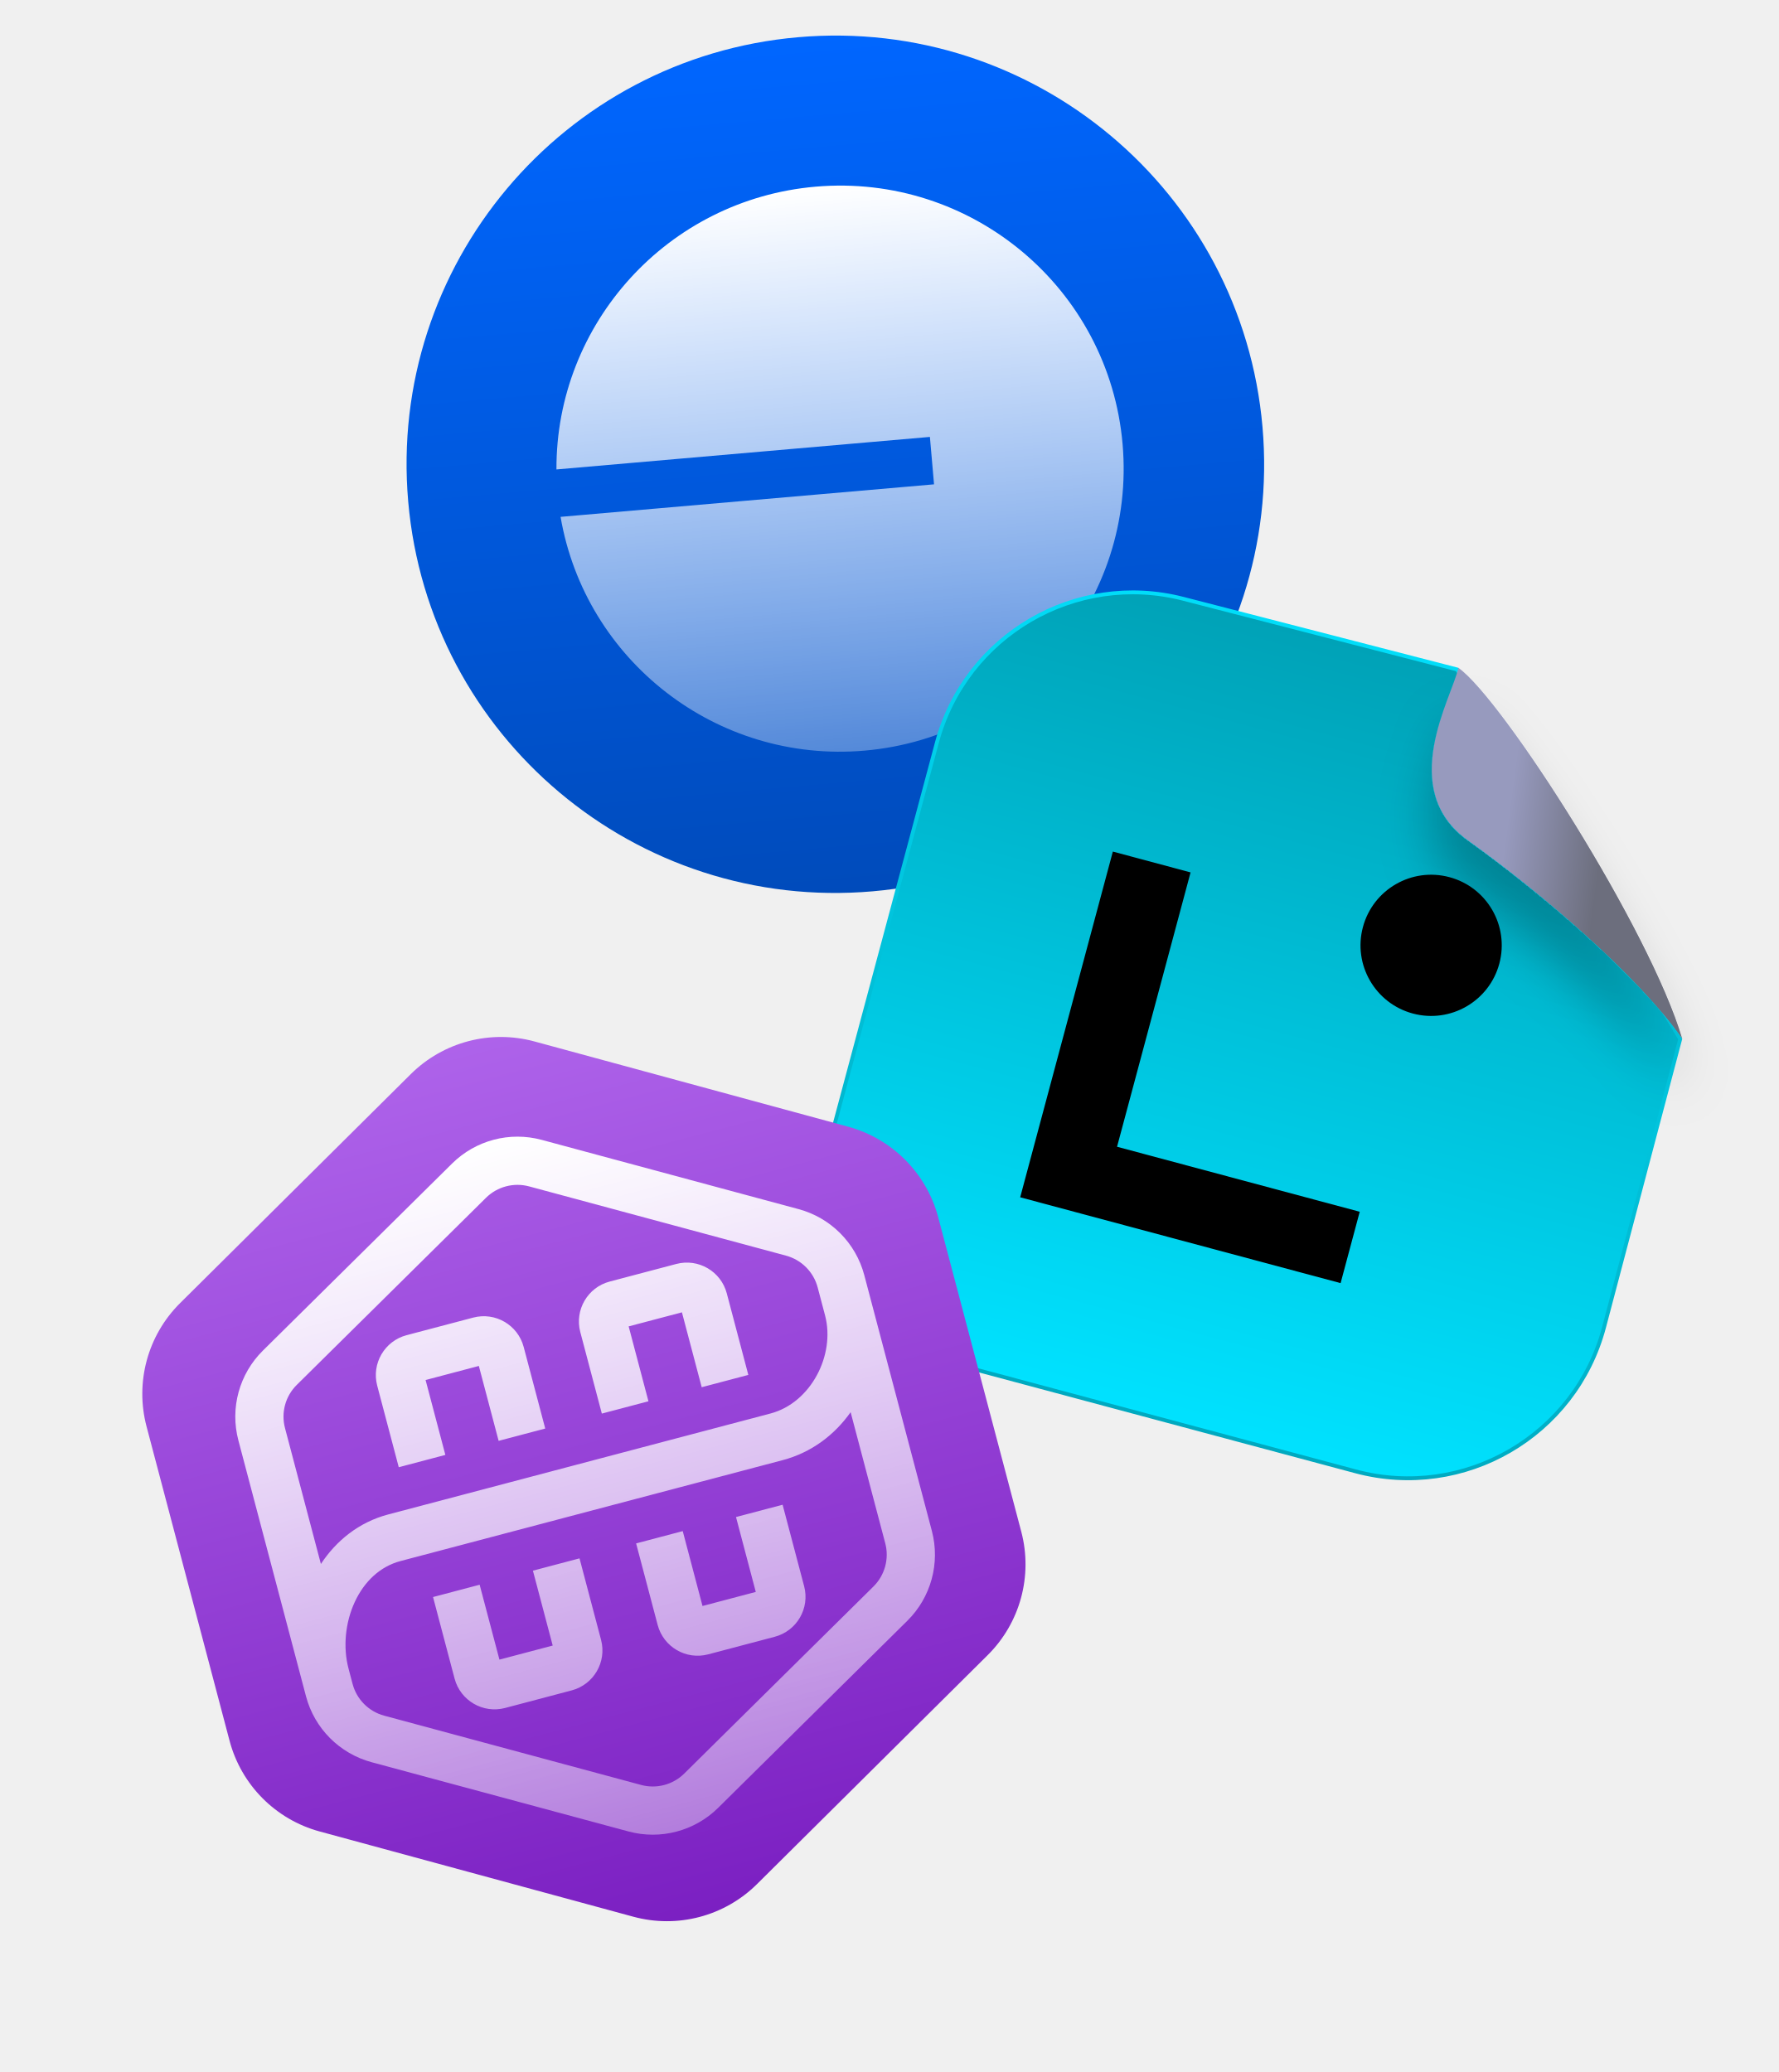
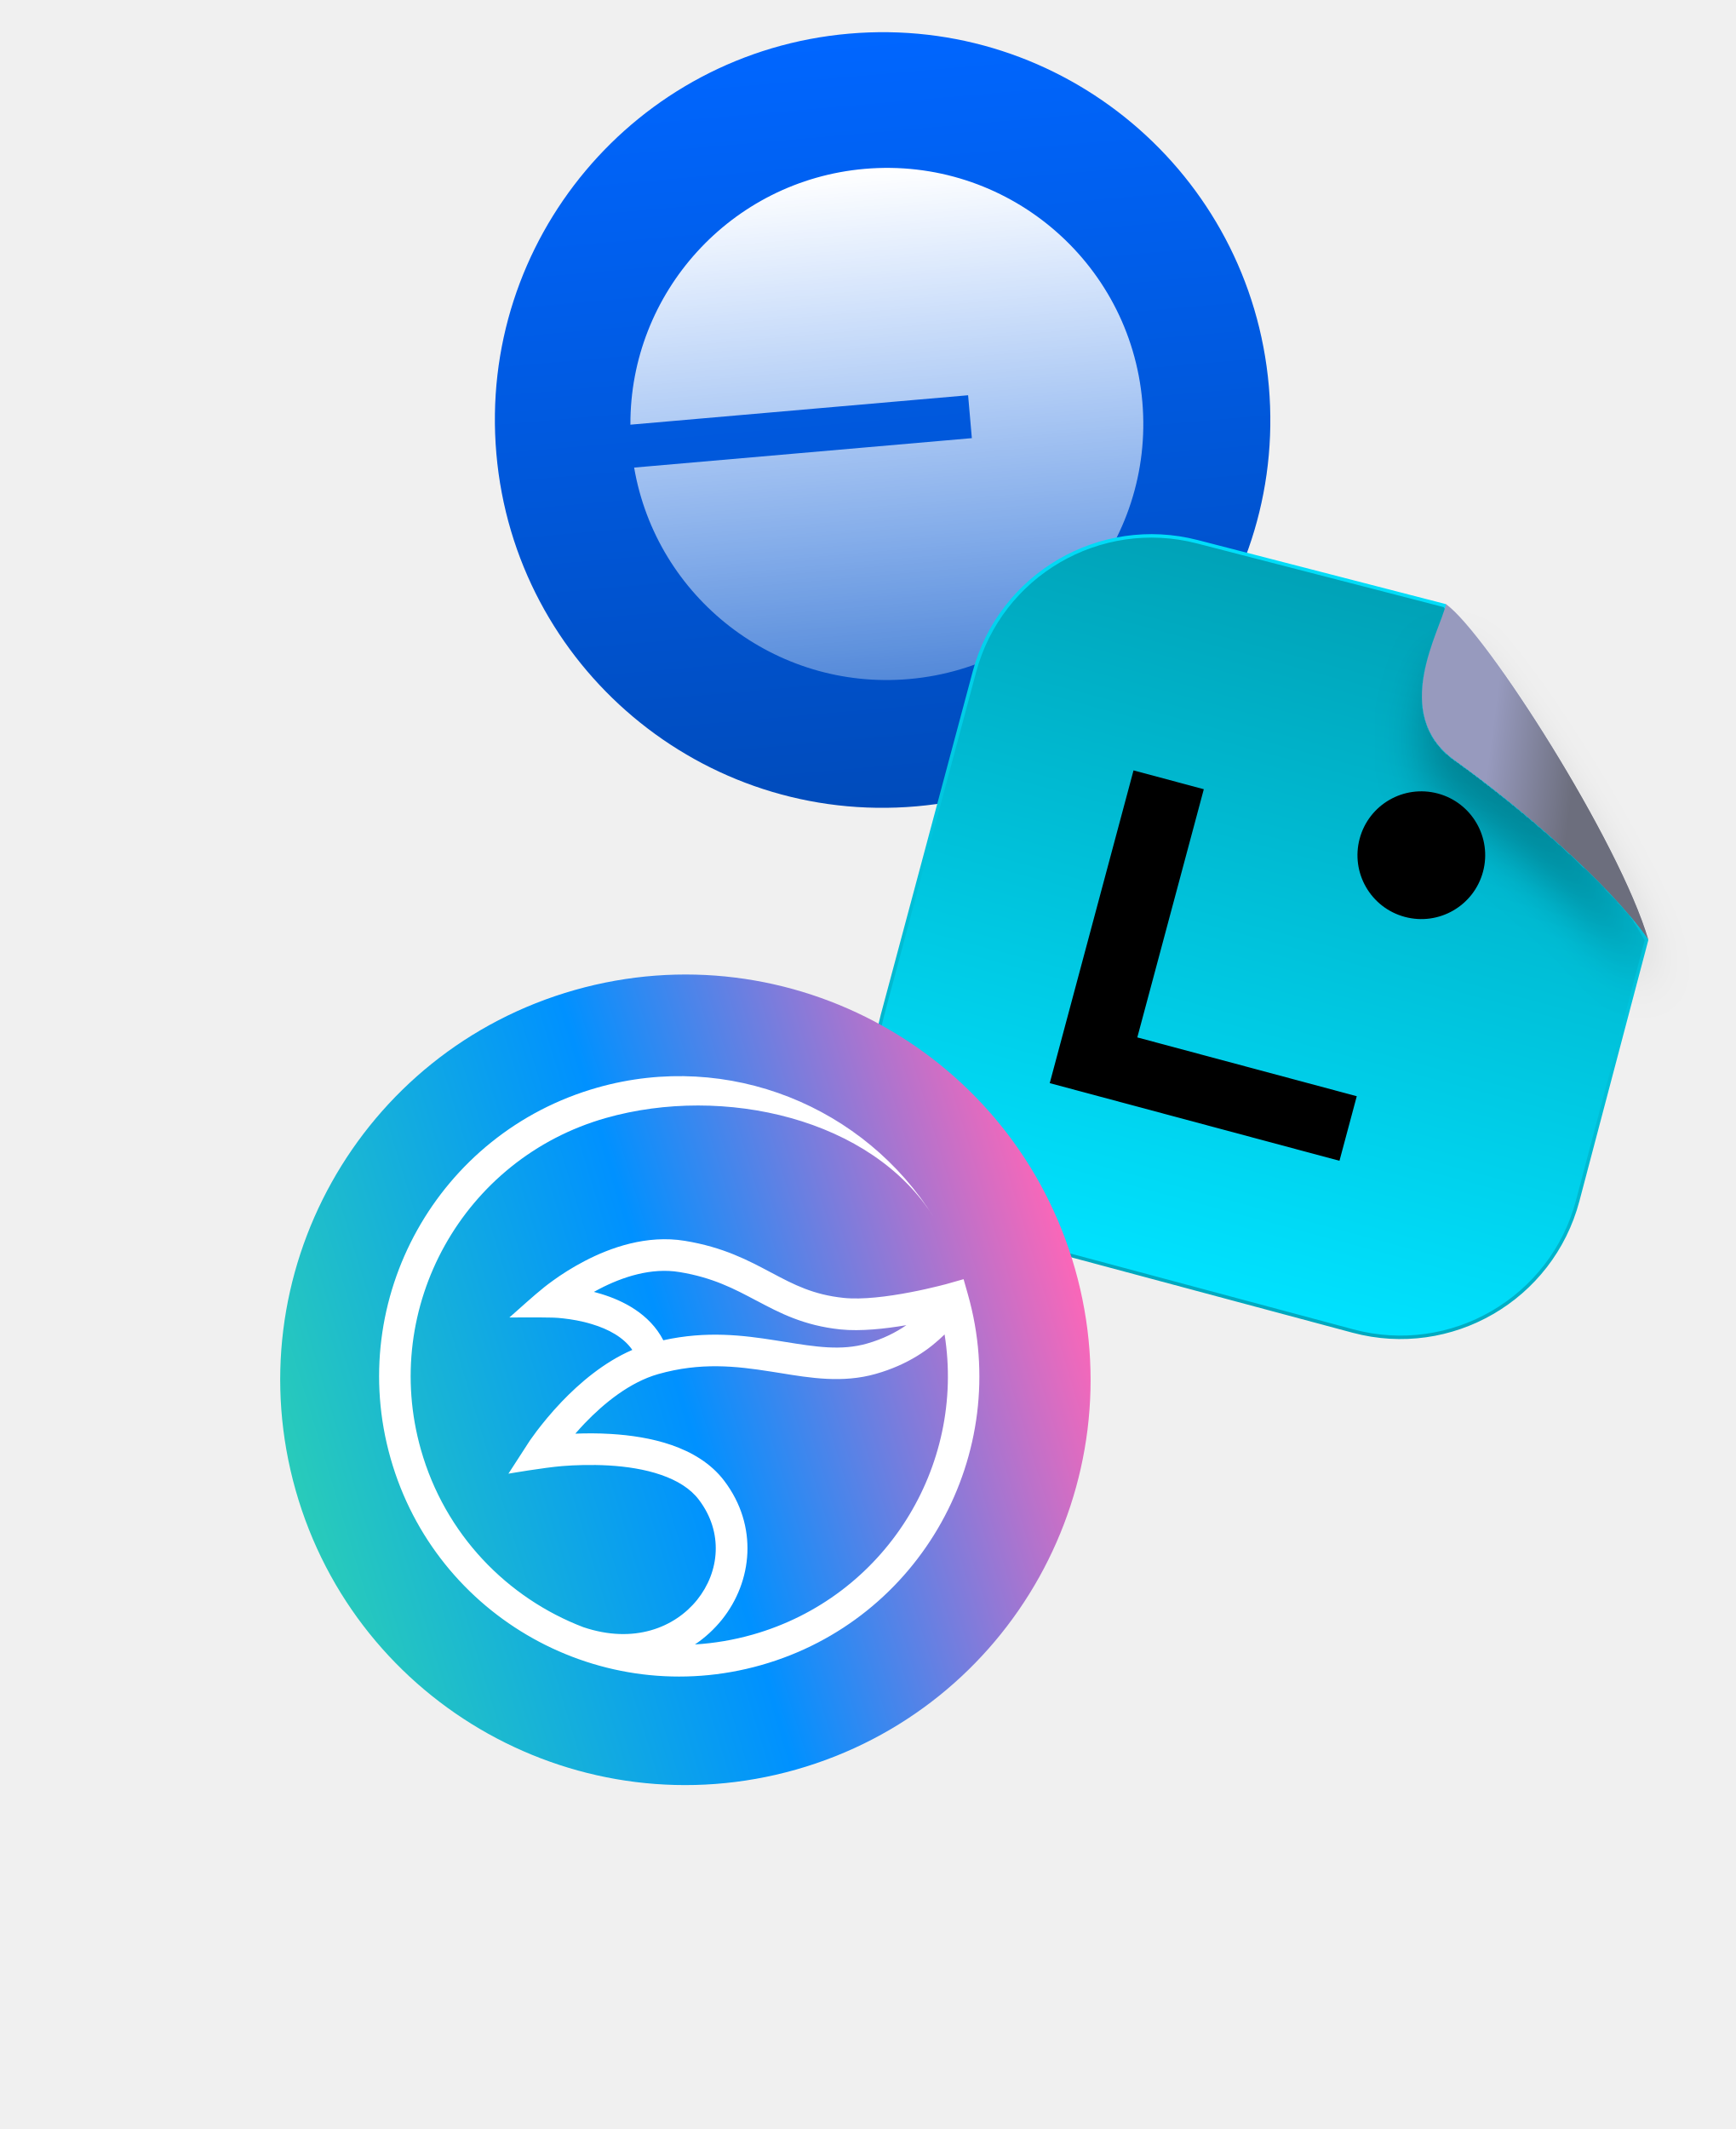
- <svg xmlns="http://www.w3.org/2000/svg" width="139" height="162" viewBox="0 0 139 162" fill="none">
-   <circle cx="65.298" cy="36.299" r="33.516" transform="rotate(-4.97983 65.2984 36.2986)" fill="url(#paint0_linear_89_3360)" />
-   <path d="M67.586 58.688C79.785 57.625 88.811 46.895 87.75 34.718C86.689 22.54 75.943 13.533 63.744 14.596C52.171 15.604 43.452 25.314 43.496 36.703L72.689 34.16L73.012 37.868L43.819 40.411C45.746 51.641 56.013 59.696 67.586 58.688Z" fill="url(#paint1_linear_89_3360)" />
-   <path d="M125.386 103.773C123.145 112.258 114.436 117.307 105.959 115.036L76.494 107.14C68.038 104.875 63.02 96.184 65.286 87.728L73.234 58.065C75.485 49.665 84.084 44.647 92.505 46.82L113.903 52.343L131.339 81.236L125.386 103.773Z" fill="url(#paint2_linear_89_3360)" stroke="url(#paint3_linear_89_3360)" stroke-width="0.3" />
-   <g filter="url(#filter0_d_89_3360)">
-     <path d="M131.5 81.213C128.999 72.713 117.499 54.713 114 52.213C113.5 54.547 109.151 61.713 114.751 65.713C120.351 69.713 128 76.213 131.5 81.213Z" fill="url(#paint4_linear_89_3360)" />
+ <svg xmlns="http://www.w3.org/2000/svg" width="150" height="184" viewBox="0 0 150 184" fill="none">
+   <g id="Group 48097325">
+     <g id="Group 48097247">
+       <circle id="Ellipse 4586" cx="76.298" cy="36.299" r="33.516" transform="rotate(-4.97983 76.2984 36.2986)" fill="url(#paint0_linear_4795_1741)" />
+       <path id="Vector" d="M78.586 58.688C90.785 57.625 99.811 46.895 98.75 34.717C97.689 22.54 86.943 13.533 74.744 14.595C63.171 15.604 54.452 25.314 54.496 36.703L83.689 34.16L84.012 37.867L54.819 40.411C56.746 51.641 67.013 59.696 78.586 58.688Z" fill="url(#paint1_linear_4795_1741)" />
+     </g>
+     <g id="Linea">
+       <path id="Rectangle 4878" d="M136.386 103.773C134.145 112.258 125.436 117.307 116.959 115.036L87.494 107.14C79.038 104.875 74.02 96.184 76.286 87.728L84.234 58.065C86.485 49.665 95.084 44.647 103.505 46.82L124.903 52.343L142.339 81.236L136.386 103.773Z" fill="url(#paint2_linear_4795_1741)" stroke="url(#paint3_linear_4795_1741)" stroke-width="0.3" />
+       <g id="Vector 3925" filter="url(#filter0_d_4795_1741)">
+         <path d="M142.499 81.213C139.999 72.713 128.499 54.713 124.999 52.213C124.499 54.547 120.15 61.713 125.75 65.713C131.35 69.713 138.999 76.213 142.499 81.213Z" fill="url(#paint4_linear_4795_1741)" />
+       </g>
+       <path id="Union" fill-rule="evenodd" clip-rule="evenodd" d="M121.44 79.243C124.384 80.032 127.411 78.284 128.2 75.34C128.989 72.395 127.241 69.369 124.297 68.58C121.352 67.791 118.326 69.538 117.537 72.483C116.748 75.427 118.495 78.454 121.44 79.243ZM97.989 66.581L104.064 68.209L98.316 89.659L117.287 94.742L115.792 100.322L90.746 93.611L97.989 66.581Z" fill="black" />
+       <g id="Group 48097249">
+         <g id="Group 48097347">
+           <circle id="Ellipse 4607" cx="59.25" cy="119.25" r="35.019" transform="rotate(-15.8461 59.2503 119.25)" fill="url(#paint5_linear_4795_1741)" />
+           <path id="Vector_2" fill-rule="evenodd" clip-rule="evenodd" d="M50.444 140.637C43.844 138.114 38.466 132.614 36.387 125.29C32.888 112.962 40.051 100.121 52.379 96.622C62.557 93.733 75.398 96.661 80.728 105.216C74.769 95.66 63.013 90.768 51.634 93.998C37.855 97.909 29.852 112.256 33.763 126.035C37.674 139.814 52.021 147.817 65.8 143.906C79.579 139.995 87.582 125.648 83.671 111.869L83.298 110.554L81.928 110.942C81.887 110.954 81.826 110.971 81.745 110.994C81.582 111.04 81.35 111.099 81.047 111.17C80.452 111.317 79.626 111.508 78.688 111.686C76.77 112.055 74.544 112.342 72.927 112.171C70.322 111.899 68.649 111.04 66.732 110.016L66.621 109.96C64.697 108.938 62.538 107.785 59.195 107.239C55.906 106.7 52.76 107.827 50.546 108.983C49.422 109.566 48.483 110.184 47.833 110.655C47.503 110.888 47.246 111.092 47.066 111.231C46.022 112.07 45.036 112.987 44.033 113.866C44.033 113.866 46.495 113.841 47.721 113.874C47.765 113.876 47.832 113.879 47.928 113.881C48.113 113.887 48.382 113.906 48.708 113.945C49.374 114.02 50.256 114.158 51.172 114.441C52.613 114.874 53.905 115.577 54.661 116.667C52.174 117.739 50.069 119.567 48.554 121.148C47.639 122.104 46.908 123.015 46.4 123.679C46.151 124.014 45.951 124.29 45.815 124.483C45.701 124.647 43.951 127.364 43.951 127.364C43.951 127.364 47.052 126.828 48.622 126.705C49.668 126.62 51.09 126.569 52.623 126.654C54.158 126.745 55.75 126.982 57.156 127.47C58.562 127.958 59.691 128.656 60.419 129.621C62.55 132.431 62.208 135.847 60.265 138.267C58.342 140.66 54.803 142.104 50.436 140.632L50.444 140.637ZM60.07 142.126C60.963 141.528 61.745 140.8 62.407 139.982C65.049 136.69 65.567 131.882 62.604 127.975C61.435 126.438 59.774 125.489 58.058 124.891C56.336 124.296 54.48 124.031 52.795 123.93C51.691 123.862 50.638 123.868 49.733 123.906C49.982 123.622 50.243 123.328 50.531 123.027C52.215 121.267 54.455 119.451 56.896 118.758C60.578 117.713 63.639 118.068 66.599 118.532C66.867 118.573 67.137 118.621 67.412 118.66C70.064 119.095 72.846 119.551 75.7 118.741C78.555 117.93 80.402 116.563 81.656 115.328C83.475 126.77 76.493 138.028 65.067 141.271C63.405 141.743 61.733 142.02 60.084 142.122L60.07 142.126ZM78.352 114.529C77.463 115.141 76.339 115.724 74.949 116.118C72.711 116.753 70.531 116.405 67.766 115.958C67.521 115.918 67.275 115.878 67.022 115.84C64.253 115.402 61.084 115.005 57.341 115.833C56.155 113.539 53.837 112.395 51.961 111.828C51.752 111.762 51.545 111.704 51.34 111.652C51.486 111.574 51.638 111.487 51.797 111.405C53.801 110.36 56.307 109.532 58.745 109.939C61.636 110.415 63.473 111.389 65.379 112.401L65.447 112.433C67.406 113.474 69.481 114.563 72.645 114.896C74.404 115.078 76.549 114.836 78.352 114.529Z" fill="white" />
+         </g>
+       </g>
+     </g>
  </g>
-   <path fill-rule="evenodd" clip-rule="evenodd" d="M110.44 79.243C113.385 80.032 116.411 78.284 117.2 75.34C117.989 72.395 116.242 69.369 113.297 68.58C110.353 67.791 107.326 69.538 106.537 72.483C105.748 75.427 107.496 78.454 110.44 79.243ZM86.989 66.581L93.064 68.209L87.317 89.659L106.287 94.742L104.792 100.322L79.746 93.611L86.989 66.581Z" fill="black" />
-   <path d="M32.109 83.981C34.644 81.464 38.33 80.49 41.778 81.427L66.296 88.091C69.744 89.028 72.43 91.733 73.342 95.187L79.831 119.753C80.743 123.207 79.743 126.886 77.208 129.403L59.177 147.305C56.642 149.822 52.956 150.796 49.509 149.859L24.99 143.195C21.542 142.258 18.857 139.553 17.944 136.099L11.456 111.533C10.543 108.079 11.543 104.4 14.079 101.883L32.109 83.981Z" fill="url(#paint5_linear_89_3360)" />
-   <path fill-rule="evenodd" clip-rule="evenodd" d="M35.34 90.97C37.179 89.151 39.846 88.447 42.343 89.121L62.425 94.536C64.937 95.213 66.895 97.182 67.559 99.697L72.842 119.697C73.506 122.212 72.775 124.891 70.925 126.72L56.136 141.346C54.297 143.164 51.631 143.868 49.134 143.195L29.052 137.78C26.541 137.103 24.582 135.138 23.918 132.621L18.633 112.613C17.968 110.096 18.703 107.423 20.551 105.596L35.34 90.97ZM27.243 130.455L27.561 131.659C27.881 132.869 28.822 133.815 30.033 134.141L50.115 139.557C51.317 139.881 52.601 139.542 53.486 138.666L68.276 124.041C69.166 123.16 69.518 121.87 69.198 120.659L66.492 110.411C65.246 112.177 63.442 113.563 61.191 114.158L31.313 122.049C29.717 122.471 28.482 123.639 27.737 125.24C26.985 126.858 26.803 128.789 27.243 130.455ZM64.495 102.852C65.308 105.929 63.391 109.679 60.229 110.514L30.351 118.406C28.032 119.018 26.268 120.481 25.084 122.28L22.277 111.651C21.957 110.442 22.308 109.157 23.201 108.275L37.99 93.649C38.875 92.774 40.159 92.435 41.361 92.759L61.444 98.174C62.653 98.5 63.596 99.448 63.916 100.659L64.495 102.852ZM33.267 107.897L34.813 113.753L31.17 114.715L29.486 108.339C29.03 106.614 30.059 104.847 31.784 104.391L36.989 103.017C38.713 102.561 40.481 103.59 40.936 105.315L42.62 111.691L38.977 112.653L37.43 106.797L33.267 107.897ZM49.141 103.704L50.688 109.56L47.044 110.522L45.36 104.146C44.905 102.422 45.934 100.654 47.658 100.199L52.863 98.824C54.588 98.368 56.355 99.397 56.811 101.122L58.495 107.498L54.851 108.46L53.305 102.605L49.141 103.704ZM37.493 123.903L39.04 129.758L43.204 128.658L41.657 122.803L45.3 121.841L46.984 128.216C47.44 129.941 46.411 131.708 44.686 132.164L39.482 133.539C37.757 133.994 35.99 132.965 35.534 131.241L33.85 124.865L37.493 123.903ZM53.368 119.71L54.914 125.565L59.078 124.465L57.532 118.61L61.175 117.648L62.859 124.024C63.314 125.748 62.285 127.516 60.561 127.971L55.356 129.346C53.631 129.801 51.864 128.773 51.408 127.048L49.724 120.672L53.368 119.71Z" fill="url(#paint6_linear_89_3360)" />
  <defs>
-     <filter id="filter0_d_89_3360" x="107.919" y="52.213" width="27.58" height="36.999" filterUnits="userSpaceOnUse" color-interpolation-filters="sRGB">
+     <filter id="filter0_d_4795_1741" x="118.919" y="52.213" width="27.58" height="36.999" filterUnits="userSpaceOnUse" color-interpolation-filters="sRGB">
      <feFlood flood-opacity="0" result="BackgroundImageFix" />
      <feColorMatrix in="SourceAlpha" type="matrix" values="0 0 0 0 0 0 0 0 0 0 0 0 0 0 0 0 0 0 127 0" result="hardAlpha" />
      <feOffset dy="4" />
      <feGaussianBlur stdDeviation="2" />
      <feComposite in2="hardAlpha" operator="out" />
      <feColorMatrix type="matrix" values="0 0 0 0 0 0 0 0 0 0 0 0 0 0 0 0 0 0 0.25 0" />
-       <feBlend mode="normal" in2="BackgroundImageFix" result="effect1_dropShadow_89_3360" />
-       <feBlend mode="normal" in="SourceGraphic" in2="effect1_dropShadow_89_3360" result="shape" />
+       <feBlend mode="normal" in2="BackgroundImageFix" result="effect1_dropShadow_4795_1741" />
+       <feBlend mode="normal" in="SourceGraphic" in2="effect1_dropShadow_4795_1741" result="shape" />
    </filter>
-     <linearGradient id="paint0_linear_89_3360" x1="65.298" y1="2.783" x2="65.298" y2="69.814" gradientUnits="userSpaceOnUse">
+     <linearGradient id="paint0_linear_4795_1741" x1="76.298" y1="2.783" x2="76.298" y2="69.814" gradientUnits="userSpaceOnUse">
      <stop stop-color="#0066FF" />
      <stop offset="1" stop-color="#004BBB" />
    </linearGradient>
-     <linearGradient id="paint1_linear_89_3360" x1="63.782" y1="14.592" x2="67.624" y2="58.685" gradientUnits="userSpaceOnUse">
+     <linearGradient id="paint1_linear_4795_1741" x1="74.782" y1="14.592" x2="78.624" y2="58.685" gradientUnits="userSpaceOnUse">
      <stop stop-color="white" />
      <stop offset="1" stop-color="white" stop-opacity="0.33" />
    </linearGradient>
-     <linearGradient id="paint2_linear_89_3360" x1="91.215" y1="111.24" x2="107.408" y2="50.81" gradientUnits="userSpaceOnUse">
+     <linearGradient id="paint2_linear_4795_1741" x1="102.215" y1="111.24" x2="118.408" y2="50.81" gradientUnits="userSpaceOnUse">
      <stop stop-color="#00E2FF" />
      <stop offset="1" stop-color="#00A2B7" />
    </linearGradient>
-     <linearGradient id="paint3_linear_89_3360" x1="91.215" y1="111.24" x2="107.408" y2="50.81" gradientUnits="userSpaceOnUse">
+     <linearGradient id="paint3_linear_4795_1741" x1="102.215" y1="111.24" x2="118.408" y2="50.81" gradientUnits="userSpaceOnUse">
      <stop stop-color="#01A9BF" />
      <stop offset="1" stop-color="#01DDF9" />
    </linearGradient>
-     <linearGradient id="paint4_linear_89_3360" x1="118.25" y1="61.213" x2="125.75" y2="62.213" gradientUnits="userSpaceOnUse">
+     <linearGradient id="paint4_linear_4795_1741" x1="129.25" y1="61.213" x2="136.75" y2="62.213" gradientUnits="userSpaceOnUse">
      <stop stop-color="#979ABE" />
      <stop offset="1" stop-color="#6C6E7D" />
    </linearGradient>
-     <linearGradient id="paint5_linear_89_3360" x1="36.206" y1="79.913" x2="55.08" y2="151.373" gradientUnits="userSpaceOnUse">
-       <stop stop-color="#AF64EB" />
-       <stop offset="1" stop-color="#7A1EC1" />
-     </linearGradient>
-     <linearGradient id="paint6_linear_89_3360" x1="38.595" y1="89.111" x2="52.882" y2="143.205" gradientUnits="userSpaceOnUse">
-       <stop stop-color="white" />
-       <stop offset="1" stop-color="white" stop-opacity="0.4" />
+     <linearGradient id="paint5_linear_4795_1741" x1="23.603" y1="119.897" x2="94.897" y2="118.594" gradientUnits="userSpaceOnUse">
+       <stop stop-color="#29CCB9" />
+       <stop offset="0.49" stop-color="#0091FF" />
+       <stop offset="1" stop-color="#FF66B7" />
    </linearGradient>
  </defs>
</svg>
